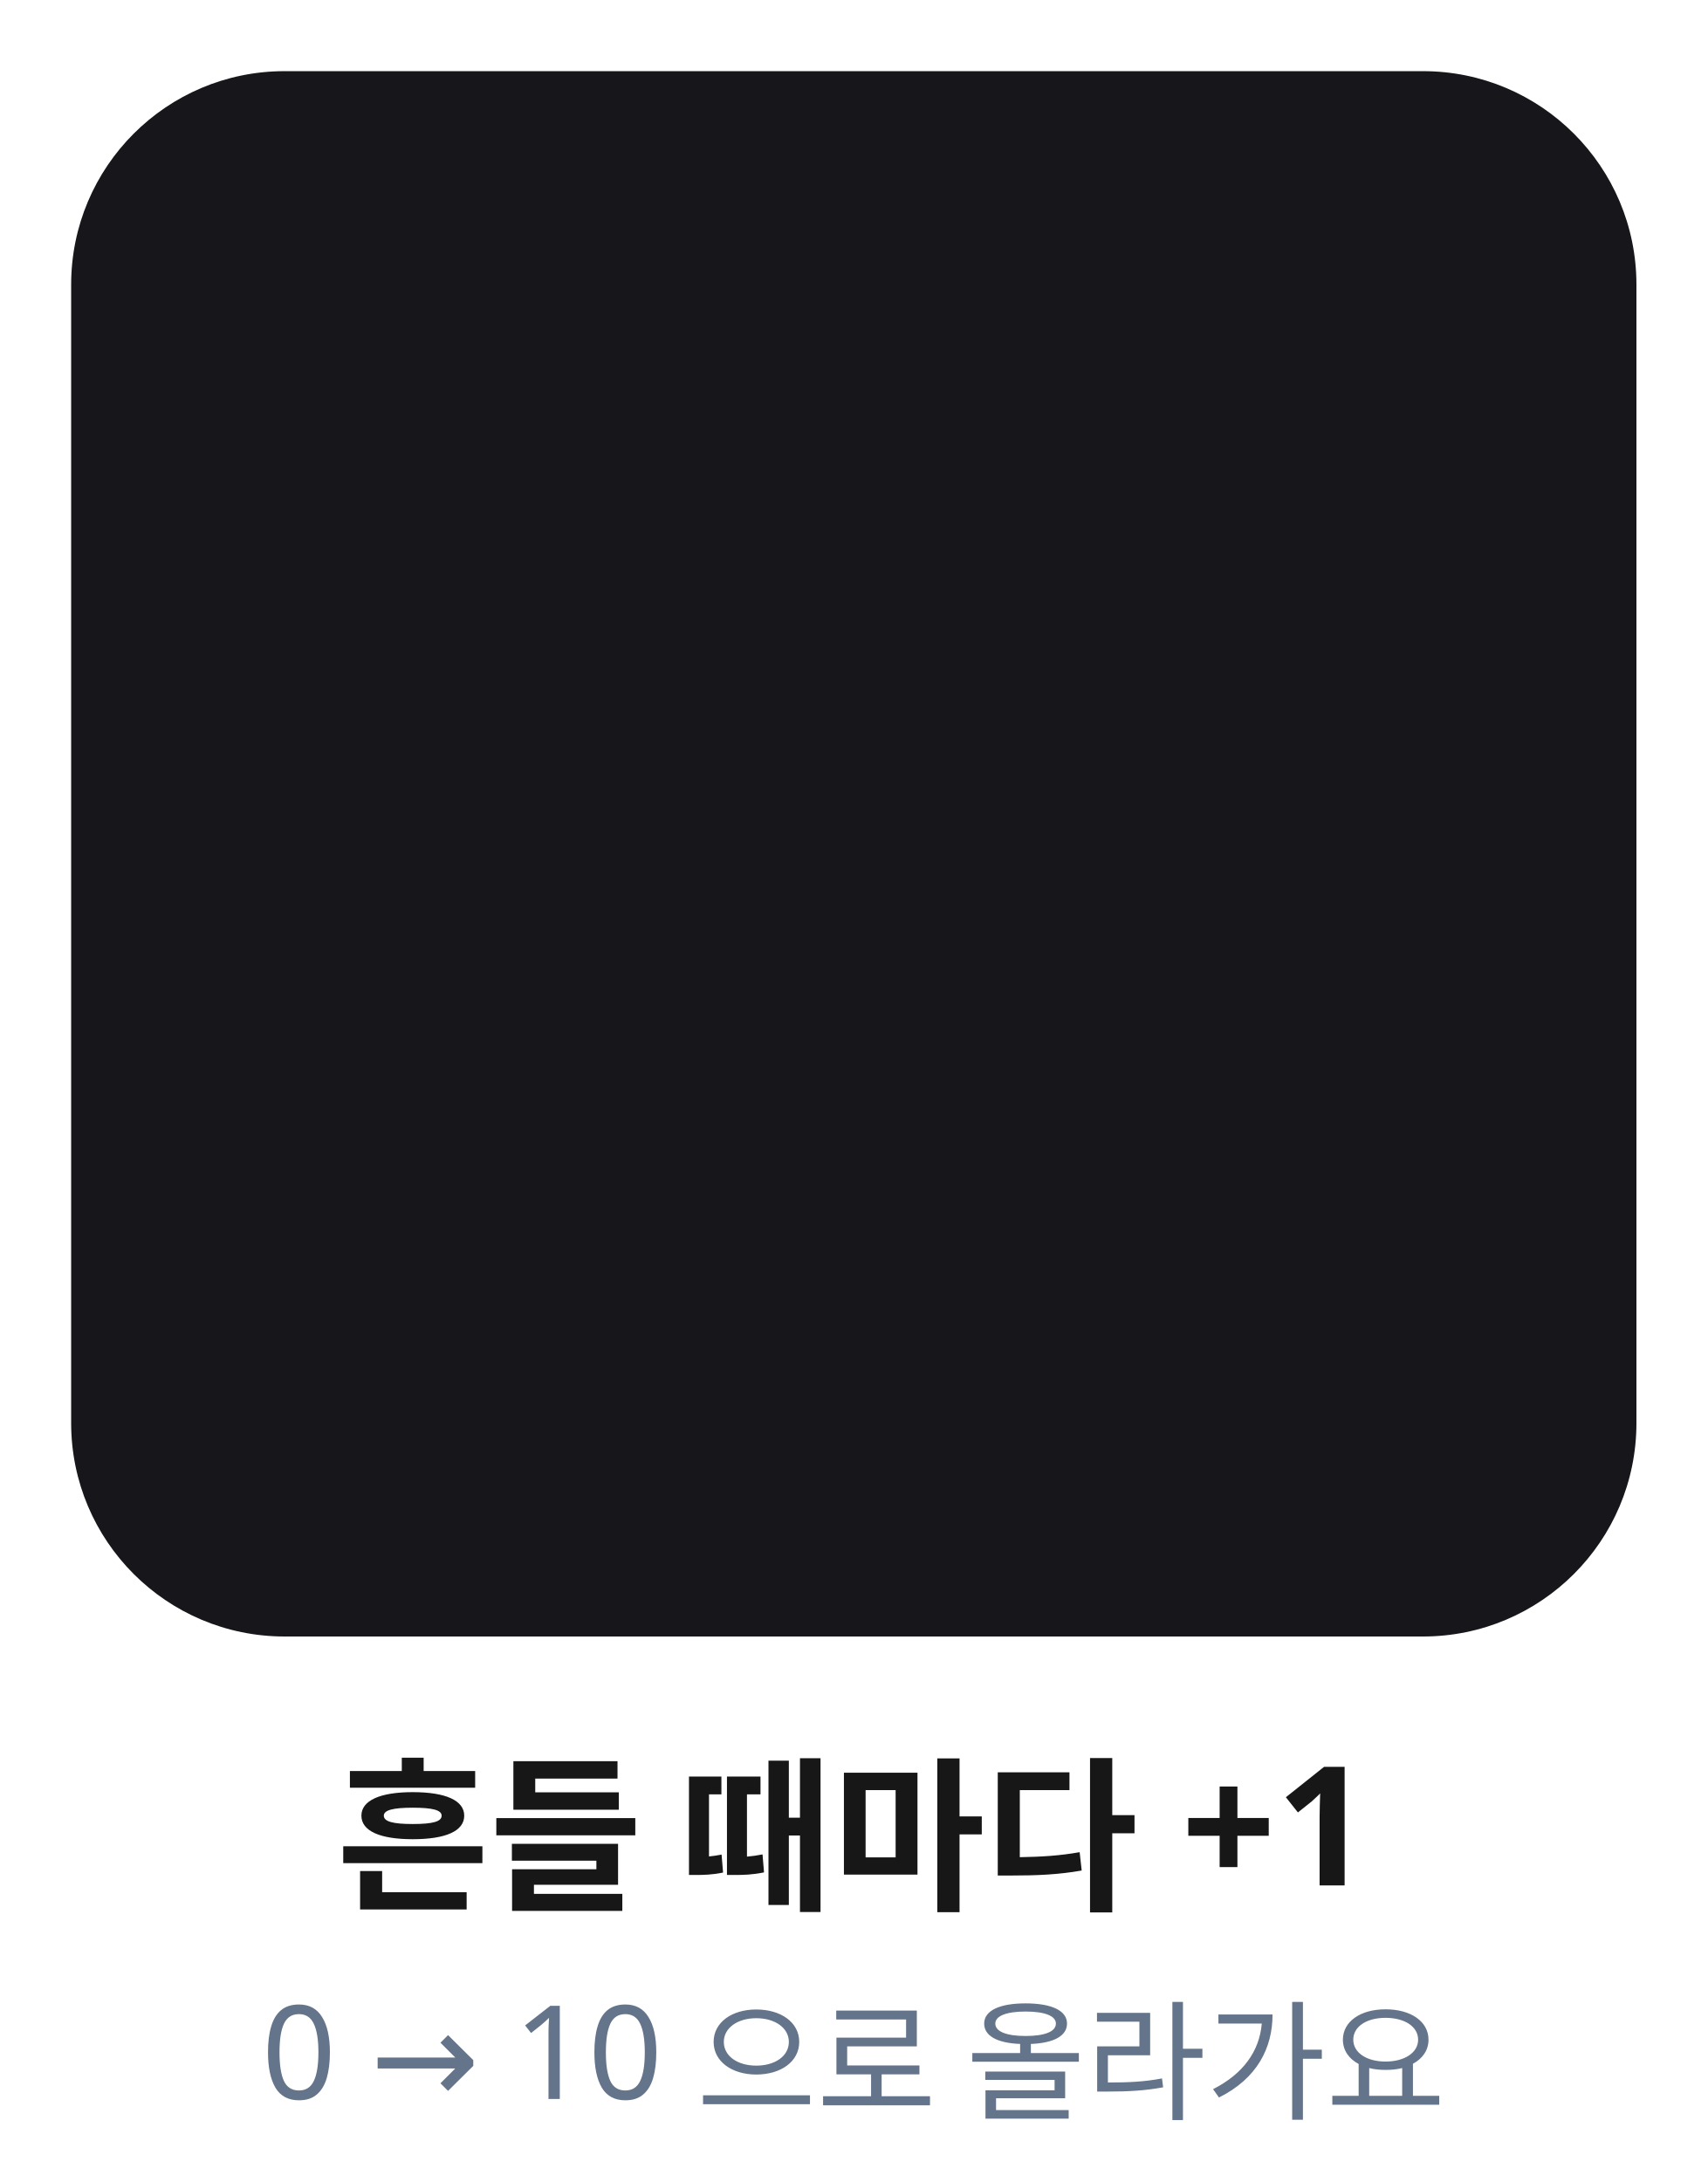
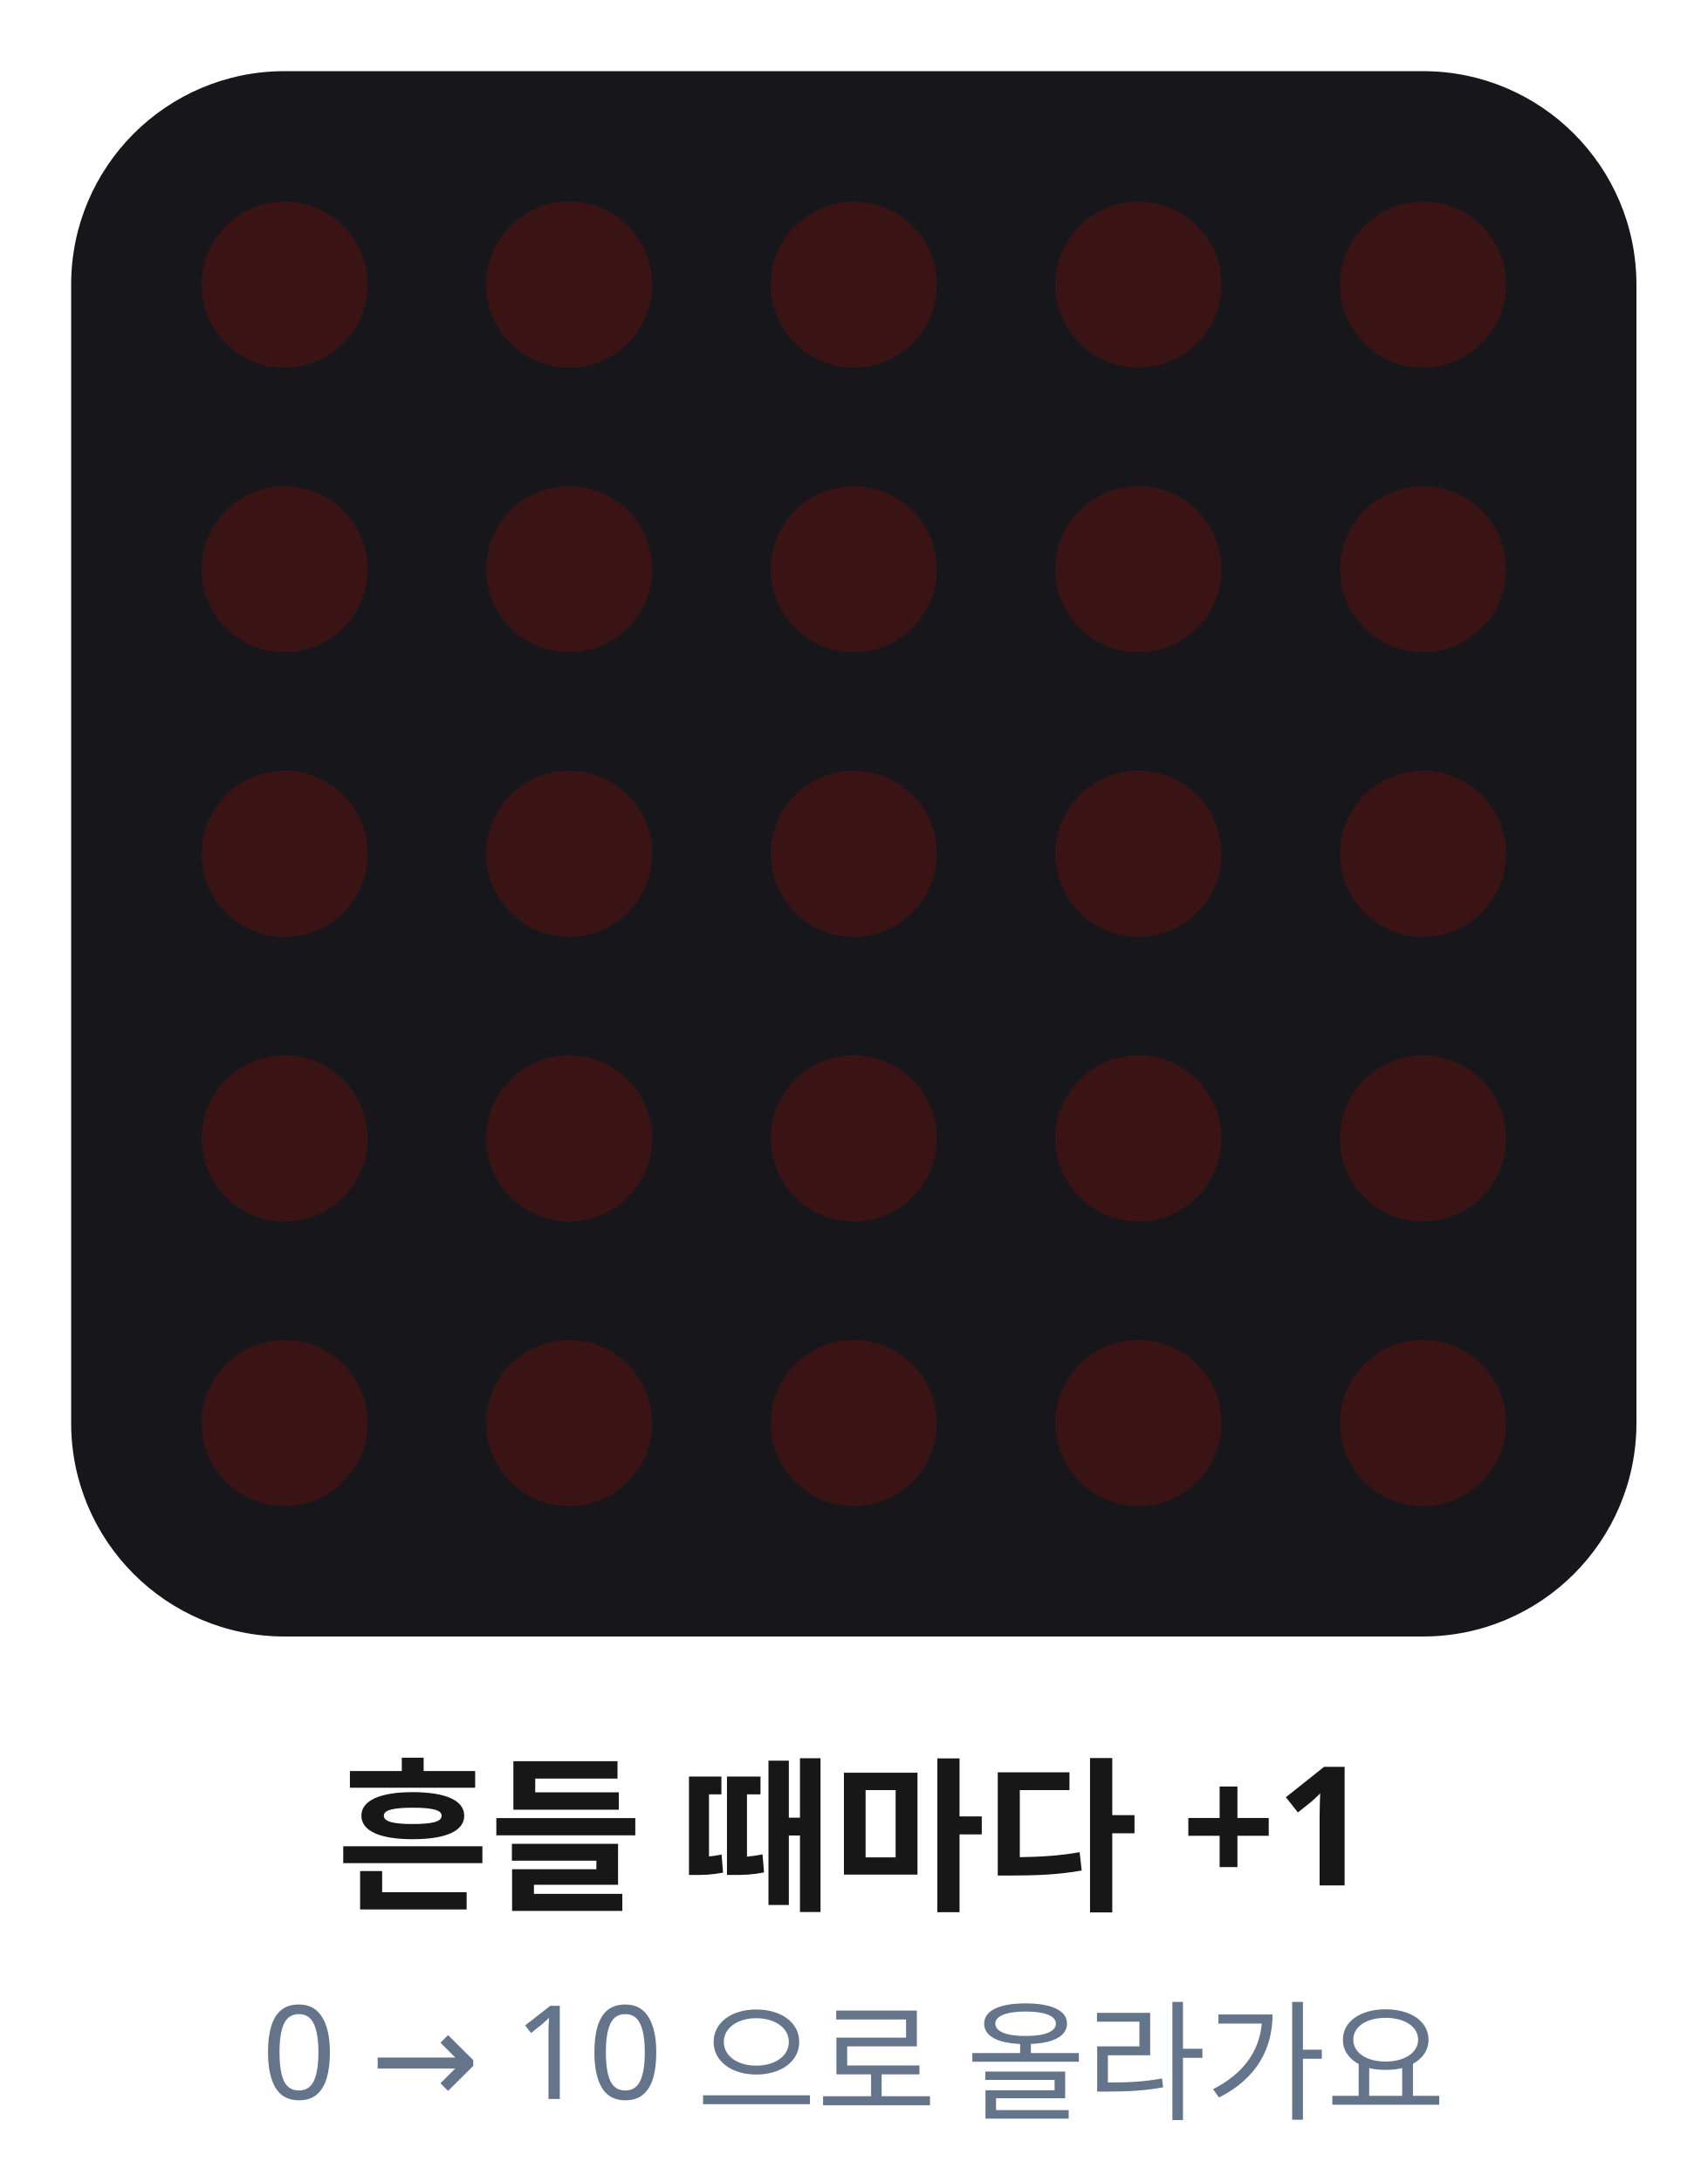
<svg xmlns="http://www.w3.org/2000/svg" viewBox="0 0 144 184" font-family="'Noto Sans KR','Malgun Gothic','Apple SD Gothic Neo',sans-serif">
+   <defs>
+     <clipPath id="win">
+       <rect x="12" y="12" width="120" height="120" />
+     </clipPath>
+   </defs>
  <style>
    .num{opacity:0;animation:show 5.5s linear infinite}
-     @keyframes show{0%,7%{opacity:1}8%,100%{opacity:0}}
+     @keyframes show{0%,8%{opacity:1}9%,100%{opacity:0}}
+     #ten{opacity:0;animation:scroll 5.5s linear infinite;animation-delay:5.0s}
+     @keyframes scroll{0%{opacity:0;transform:translateX(96px)}3%{opacity:1}100%{opacity:1;transform:translateX(-120px)}}
+     /* 검정 보드를 0.5초마다 좌우로 흔든다 (숫자 증가 박자와 맞춤) */
+     #shaker{animation:shake 0.5s ease-in-out infinite}
+     @keyframes shake{0%{transform:translateX(0)}20%{transform:translateX(-4px)}45%{transform:translateX(4px)}70%{transform:translateX(-3px)}100%{transform:translateX(0)}}
  </style>
-   <rect x="6" y="6" width="132" height="132" rx="18" fill="#17171b" />
-   <g text-anchor="middle" font-size="62" font-weight="800" fill="#ff5a5a">
-     <text class="num" x="72" y="94" style="animation-delay:0s">0</text>
-     <text class="num" x="72" y="94" style="animation-delay:0.5s">1</text>
-     <text class="num" x="72" y="94" style="animation-delay:1s">2</text>
-     <text class="num" x="72" y="94" style="animation-delay:1.5s">3</text>
-     <text class="num" x="72" y="94" style="animation-delay:2s">4</text>
-     <text class="num" x="72" y="94" style="animation-delay:2.5s">5</text>
-     <text class="num" x="72" y="94" style="animation-delay:3s">6</text>
-     <text class="num" x="72" y="94" style="animation-delay:3.5s">7</text>
-     <text class="num" x="72" y="94" style="animation-delay:4s">8</text>
-     <text class="num" x="72" y="94" style="animation-delay:4.5s">9</text>
-     <text class="num" x="72" y="94" font-size="52" style="animation-delay:5s">10</text>
+   <g id="shaker">
+     <rect x="6" y="6" width="132" height="132" rx="18" fill="#17171b" />
+     <g fill="#3a1414">
+       <circle cx="24" cy="24" r="7" />
+       <circle cx="48" cy="24" r="7" />
+       <circle cx="72" cy="24" r="7" />
+       <circle cx="96" cy="24" r="7" />
+       <circle cx="120" cy="24" r="7" />
+       <circle cx="24" cy="48" r="7" />
+       <circle cx="48" cy="48" r="7" />
+       <circle cx="72" cy="48" r="7" />
+       <circle cx="96" cy="48" r="7" />
+       <circle cx="120" cy="48" r="7" />
+       <circle cx="24" cy="72" r="7" />
+       <circle cx="48" cy="72" r="7" />
+       <circle cx="72" cy="72" r="7" />
+       <circle cx="96" cy="72" r="7" />
+       <circle cx="120" cy="72" r="7" />
+       <circle cx="24" cy="96" r="7" />
+       <circle cx="48" cy="96" r="7" />
+       <circle cx="72" cy="96" r="7" />
+       <circle cx="96" cy="96" r="7" />
+       <circle cx="120" cy="96" r="7" />
+       <circle cx="24" cy="120" r="7" />
+       <circle cx="48" cy="120" r="7" />
+       <circle cx="72" cy="120" r="7" />
+       <circle cx="96" cy="120" r="7" />
+       <circle cx="120" cy="120" r="7" />
+     </g>
+     <g clip-path="url(#win)">
+       <g class="num" fill="#ff5a5a" style="animation-delay:0.00s">
+         <circle cx="48" cy="24" r="7" />
+         <circle cx="72" cy="24" r="7" />
+         <circle cx="96" cy="24" r="7" />
+         <circle cx="48" cy="48" r="7" />
+         <circle cx="96" cy="48" r="7" />
+         <circle cx="48" cy="72" r="7" />
+         <circle cx="96" cy="72" r="7" />
+         <circle cx="48" cy="96" r="7" />
+         <circle cx="96" cy="96" r="7" />
+         <circle cx="48" cy="120" r="7" />
+         <circle cx="72" cy="120" r="7" />
+         <circle cx="96" cy="120" r="7" />
+       </g>
+       <g class="num" fill="#ff5a5a" style="animation-delay:0.50s">
+         <circle cx="72" cy="24" r="7" />
+         <circle cx="48" cy="48" r="7" />
+         <circle cx="72" cy="48" r="7" />
+         <circle cx="72" cy="72" r="7" />
+         <circle cx="72" cy="96" r="7" />
+         <circle cx="48" cy="120" r="7" />
+         <circle cx="72" cy="120" r="7" />
+         <circle cx="96" cy="120" r="7" />
+       </g>
+       <g class="num" fill="#ff5a5a" style="animation-delay:1.00s">
+         <circle cx="48" cy="24" r="7" />
+         <circle cx="72" cy="24" r="7" />
+         <circle cx="96" cy="24" r="7" />
+         <circle cx="96" cy="48" r="7" />
+         <circle cx="48" cy="72" r="7" />
+         <circle cx="72" cy="72" r="7" />
+         <circle cx="96" cy="72" r="7" />
+         <circle cx="48" cy="96" r="7" />
+         <circle cx="48" cy="120" r="7" />
+         <circle cx="72" cy="120" r="7" />
+         <circle cx="96" cy="120" r="7" />
+       </g>
+       <g class="num" fill="#ff5a5a" style="animation-delay:1.50s">
+         <circle cx="48" cy="24" r="7" />
+         <circle cx="72" cy="24" r="7" />
+         <circle cx="96" cy="24" r="7" />
+         <circle cx="96" cy="48" r="7" />
+         <circle cx="48" cy="72" r="7" />
+         <circle cx="72" cy="72" r="7" />
+         <circle cx="96" cy="72" r="7" />
+         <circle cx="96" cy="96" r="7" />
+         <circle cx="48" cy="120" r="7" />
+         <circle cx="72" cy="120" r="7" />
+         <circle cx="96" cy="120" r="7" />
+       </g>
+       <g class="num" fill="#ff5a5a" style="animation-delay:2.00s">
+         <circle cx="48" cy="24" r="7" />
+         <circle cx="96" cy="24" r="7" />
+         <circle cx="48" cy="48" r="7" />
+         <circle cx="96" cy="48" r="7" />
+         <circle cx="48" cy="72" r="7" />
+         <circle cx="72" cy="72" r="7" />
+         <circle cx="96" cy="72" r="7" />
+         <circle cx="96" cy="96" r="7" />
+         <circle cx="96" cy="120" r="7" />
+       </g>
+       <g class="num" fill="#ff5a5a" style="animation-delay:2.50s">
+         <circle cx="48" cy="24" r="7" />
+         <circle cx="72" cy="24" r="7" />
+         <circle cx="96" cy="24" r="7" />
+         <circle cx="48" cy="48" r="7" />
+         <circle cx="48" cy="72" r="7" />
+         <circle cx="72" cy="72" r="7" />
+         <circle cx="96" cy="72" r="7" />
+         <circle cx="96" cy="96" r="7" />
+         <circle cx="48" cy="120" r="7" />
+         <circle cx="72" cy="120" r="7" />
+         <circle cx="96" cy="120" r="7" />
+       </g>
+       <g class="num" fill="#ff5a5a" style="animation-delay:3.00s">
+         <circle cx="48" cy="24" r="7" />
+         <circle cx="72" cy="24" r="7" />
+         <circle cx="96" cy="24" r="7" />
+         <circle cx="48" cy="48" r="7" />
+         <circle cx="48" cy="72" r="7" />
+         <circle cx="72" cy="72" r="7" />
+         <circle cx="96" cy="72" r="7" />
+         <circle cx="48" cy="96" r="7" />
+         <circle cx="96" cy="96" r="7" />
+         <circle cx="48" cy="120" r="7" />
+         <circle cx="72" cy="120" r="7" />
+         <circle cx="96" cy="120" r="7" />
+       </g>
+       <g class="num" fill="#ff5a5a" style="animation-delay:3.50s">
+         <circle cx="48" cy="24" r="7" />
+         <circle cx="72" cy="24" r="7" />
+         <circle cx="96" cy="24" r="7" />
+         <circle cx="96" cy="48" r="7" />
+         <circle cx="96" cy="72" r="7" />
+         <circle cx="96" cy="96" r="7" />
+         <circle cx="96" cy="120" r="7" />
+       </g>
+       <g class="num" fill="#ff5a5a" style="animation-delay:4.00s">
+         <circle cx="48" cy="24" r="7" />
+         <circle cx="72" cy="24" r="7" />
+         <circle cx="96" cy="24" r="7" />
+         <circle cx="48" cy="48" r="7" />
+         <circle cx="96" cy="48" r="7" />
+         <circle cx="48" cy="72" r="7" />
+         <circle cx="72" cy="72" r="7" />
+         <circle cx="96" cy="72" r="7" />
+         <circle cx="48" cy="96" r="7" />
+         <circle cx="96" cy="96" r="7" />
+         <circle cx="48" cy="120" r="7" />
+         <circle cx="72" cy="120" r="7" />
+         <circle cx="96" cy="120" r="7" />
+       </g>
+       <g class="num" fill="#ff5a5a" style="animation-delay:4.50s">
+         <circle cx="48" cy="24" r="7" />
+         <circle cx="72" cy="24" r="7" />
+         <circle cx="96" cy="24" r="7" />
+         <circle cx="48" cy="48" r="7" />
+         <circle cx="96" cy="48" r="7" />
+         <circle cx="48" cy="72" r="7" />
+         <circle cx="72" cy="72" r="7" />
+         <circle cx="96" cy="72" r="7" />
+         <circle cx="96" cy="96" r="7" />
+         <circle cx="48" cy="120" r="7" />
+         <circle cx="72" cy="120" r="7" />
+         <circle cx="96" cy="120" r="7" />
+       </g>
+       <g id="ten" fill="#ff5a5a">
+         <circle cx="72" cy="24" r="7" />
+         <circle cx="48" cy="48" r="7" />
+         <circle cx="72" cy="48" r="7" />
+         <circle cx="72" cy="72" r="7" />
+         <circle cx="72" cy="96" r="7" />
+         <circle cx="48" cy="120" r="7" />
+         <circle cx="72" cy="120" r="7" />
+         <circle cx="96" cy="120" r="7" />
+         <circle cx="144" cy="24" r="7" />
+         <circle cx="168" cy="24" r="7" />
+         <circle cx="192" cy="24" r="7" />
+         <circle cx="144" cy="48" r="7" />
+         <circle cx="192" cy="48" r="7" />
+         <circle cx="144" cy="72" r="7" />
+         <circle cx="192" cy="72" r="7" />
+         <circle cx="144" cy="96" r="7" />
+         <circle cx="192" cy="96" r="7" />
+         <circle cx="144" cy="120" r="7" />
+         <circle cx="168" cy="120" r="7" />
+         <circle cx="192" cy="120" r="7" />
+       </g>
+     </g>
  </g>
  <text x="72" y="160" text-anchor="middle" font-size="14" font-weight="700" fill="#171717">흔들 때마다 +1</text>
  <text x="72" y="177" text-anchor="middle" font-size="11" fill="#64748b">0 → 10 으로 올라가요</text>
</svg>
